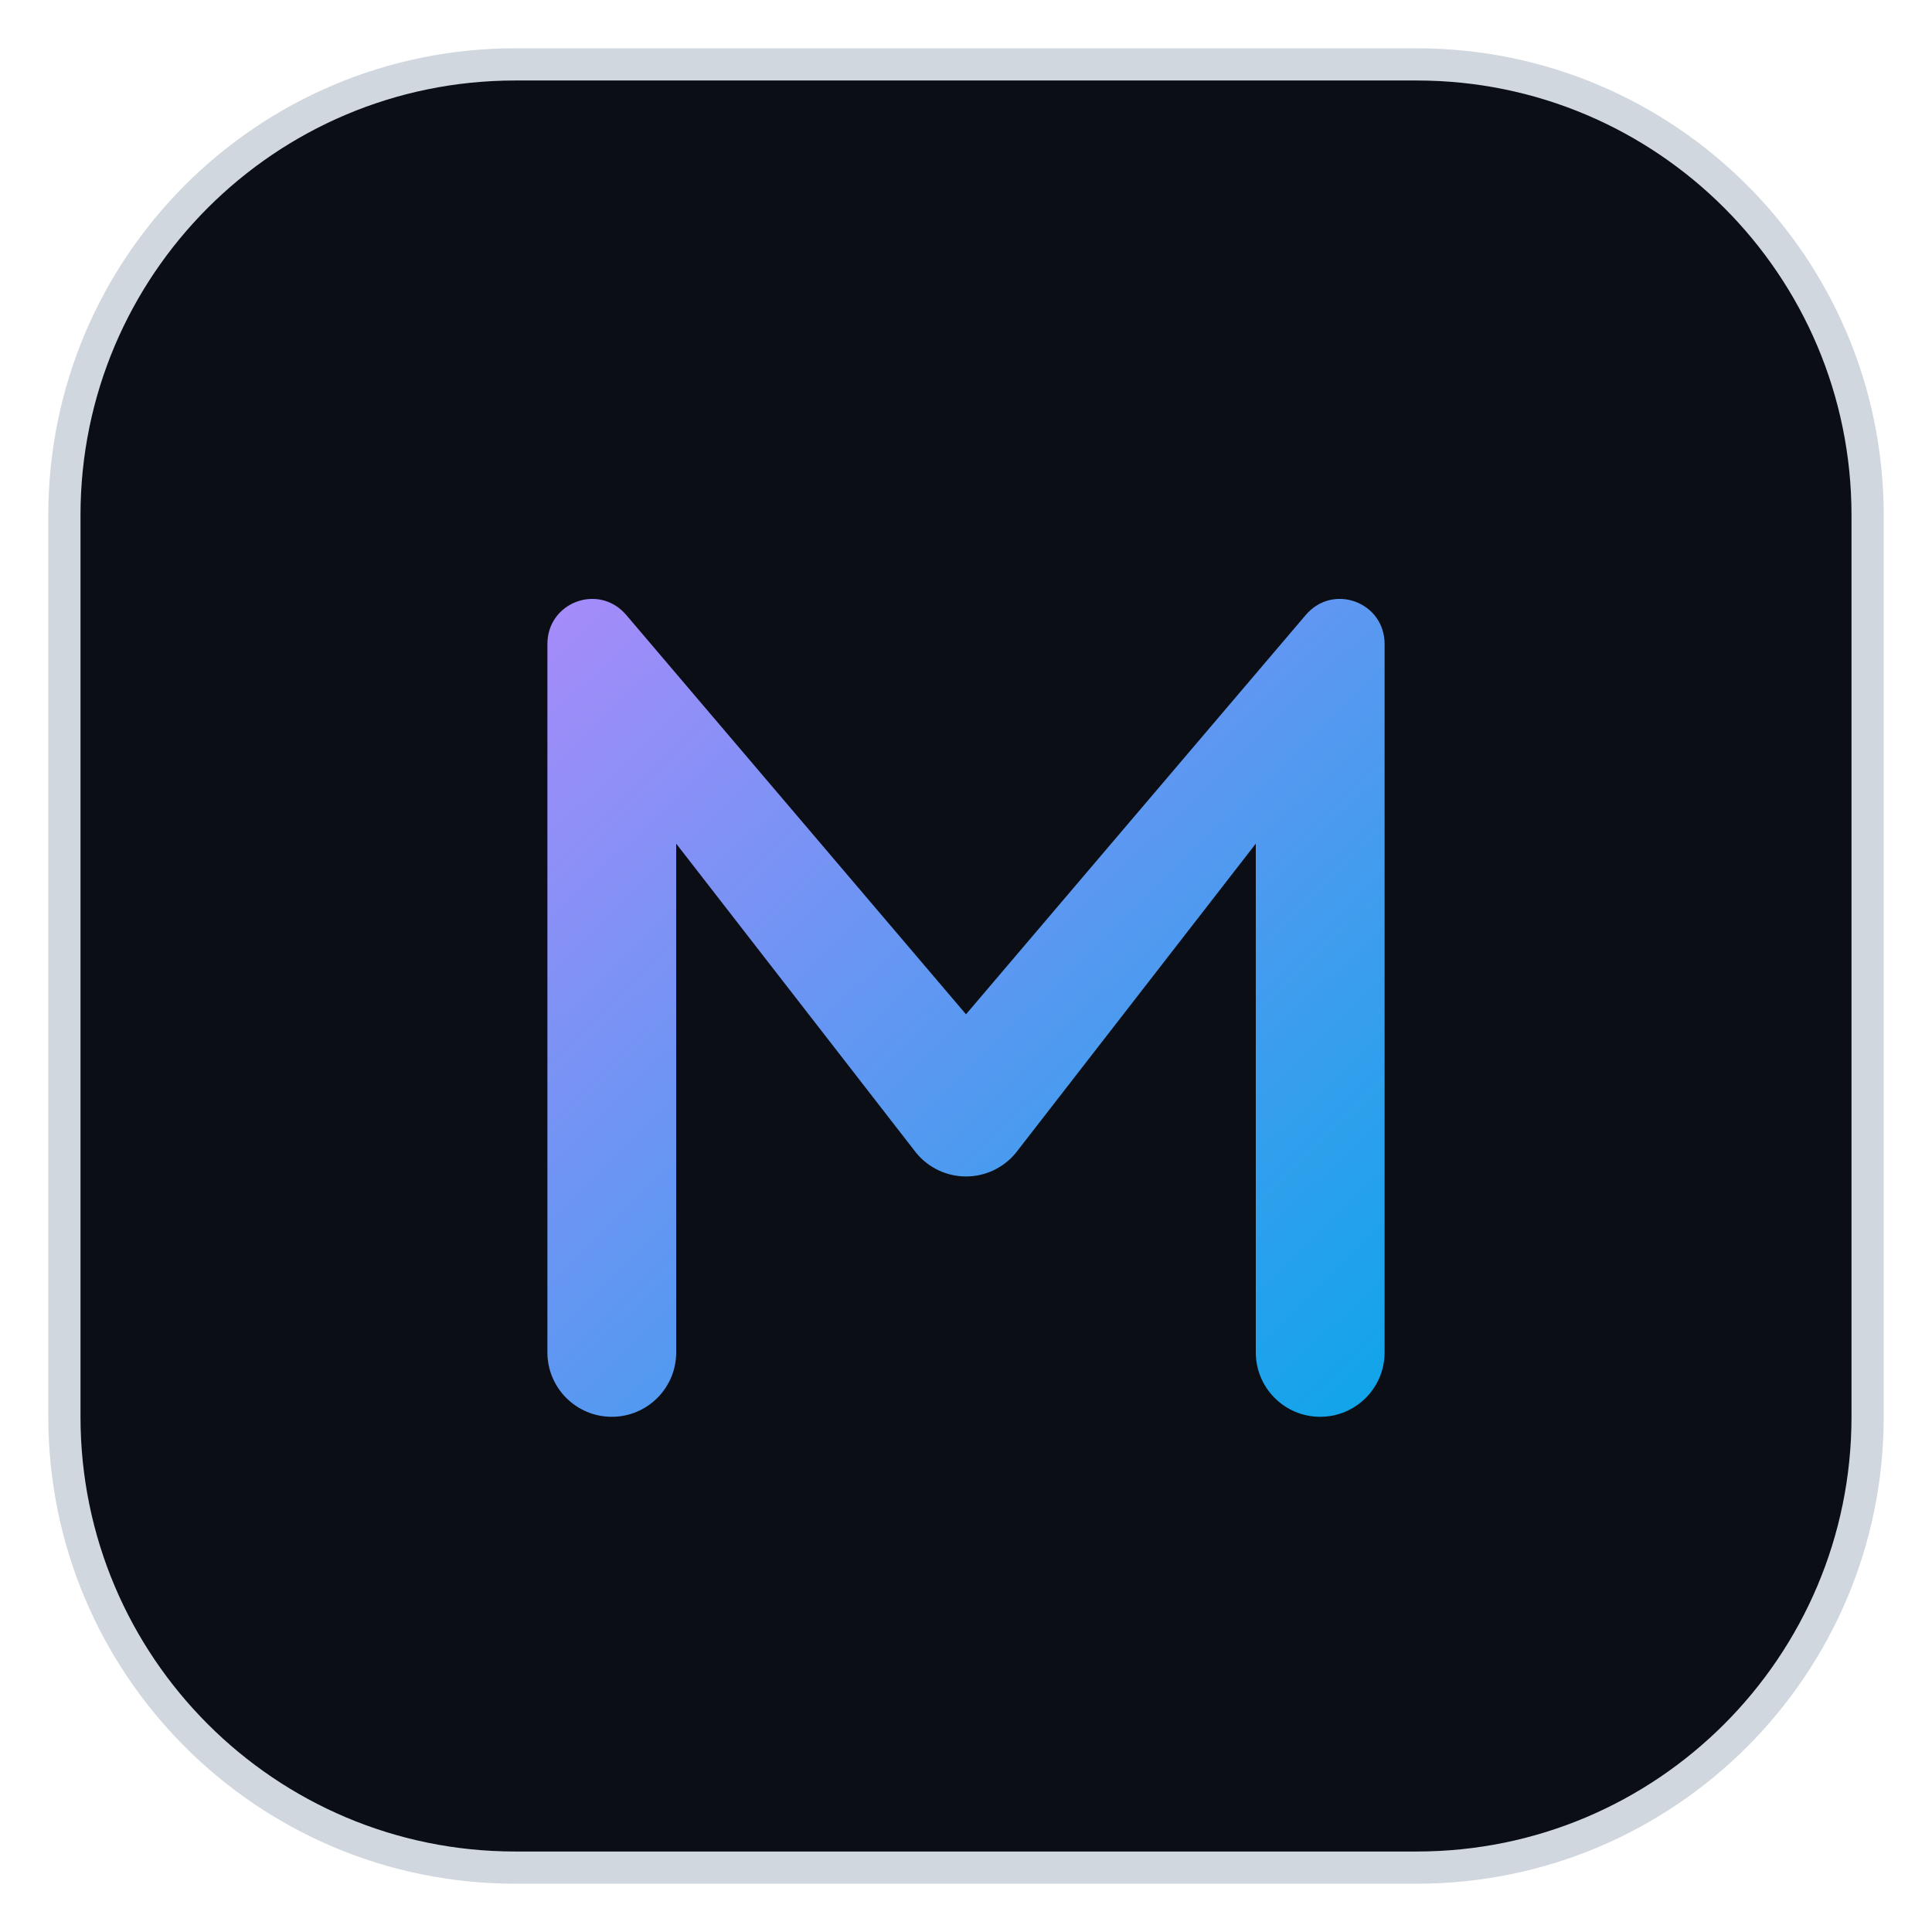
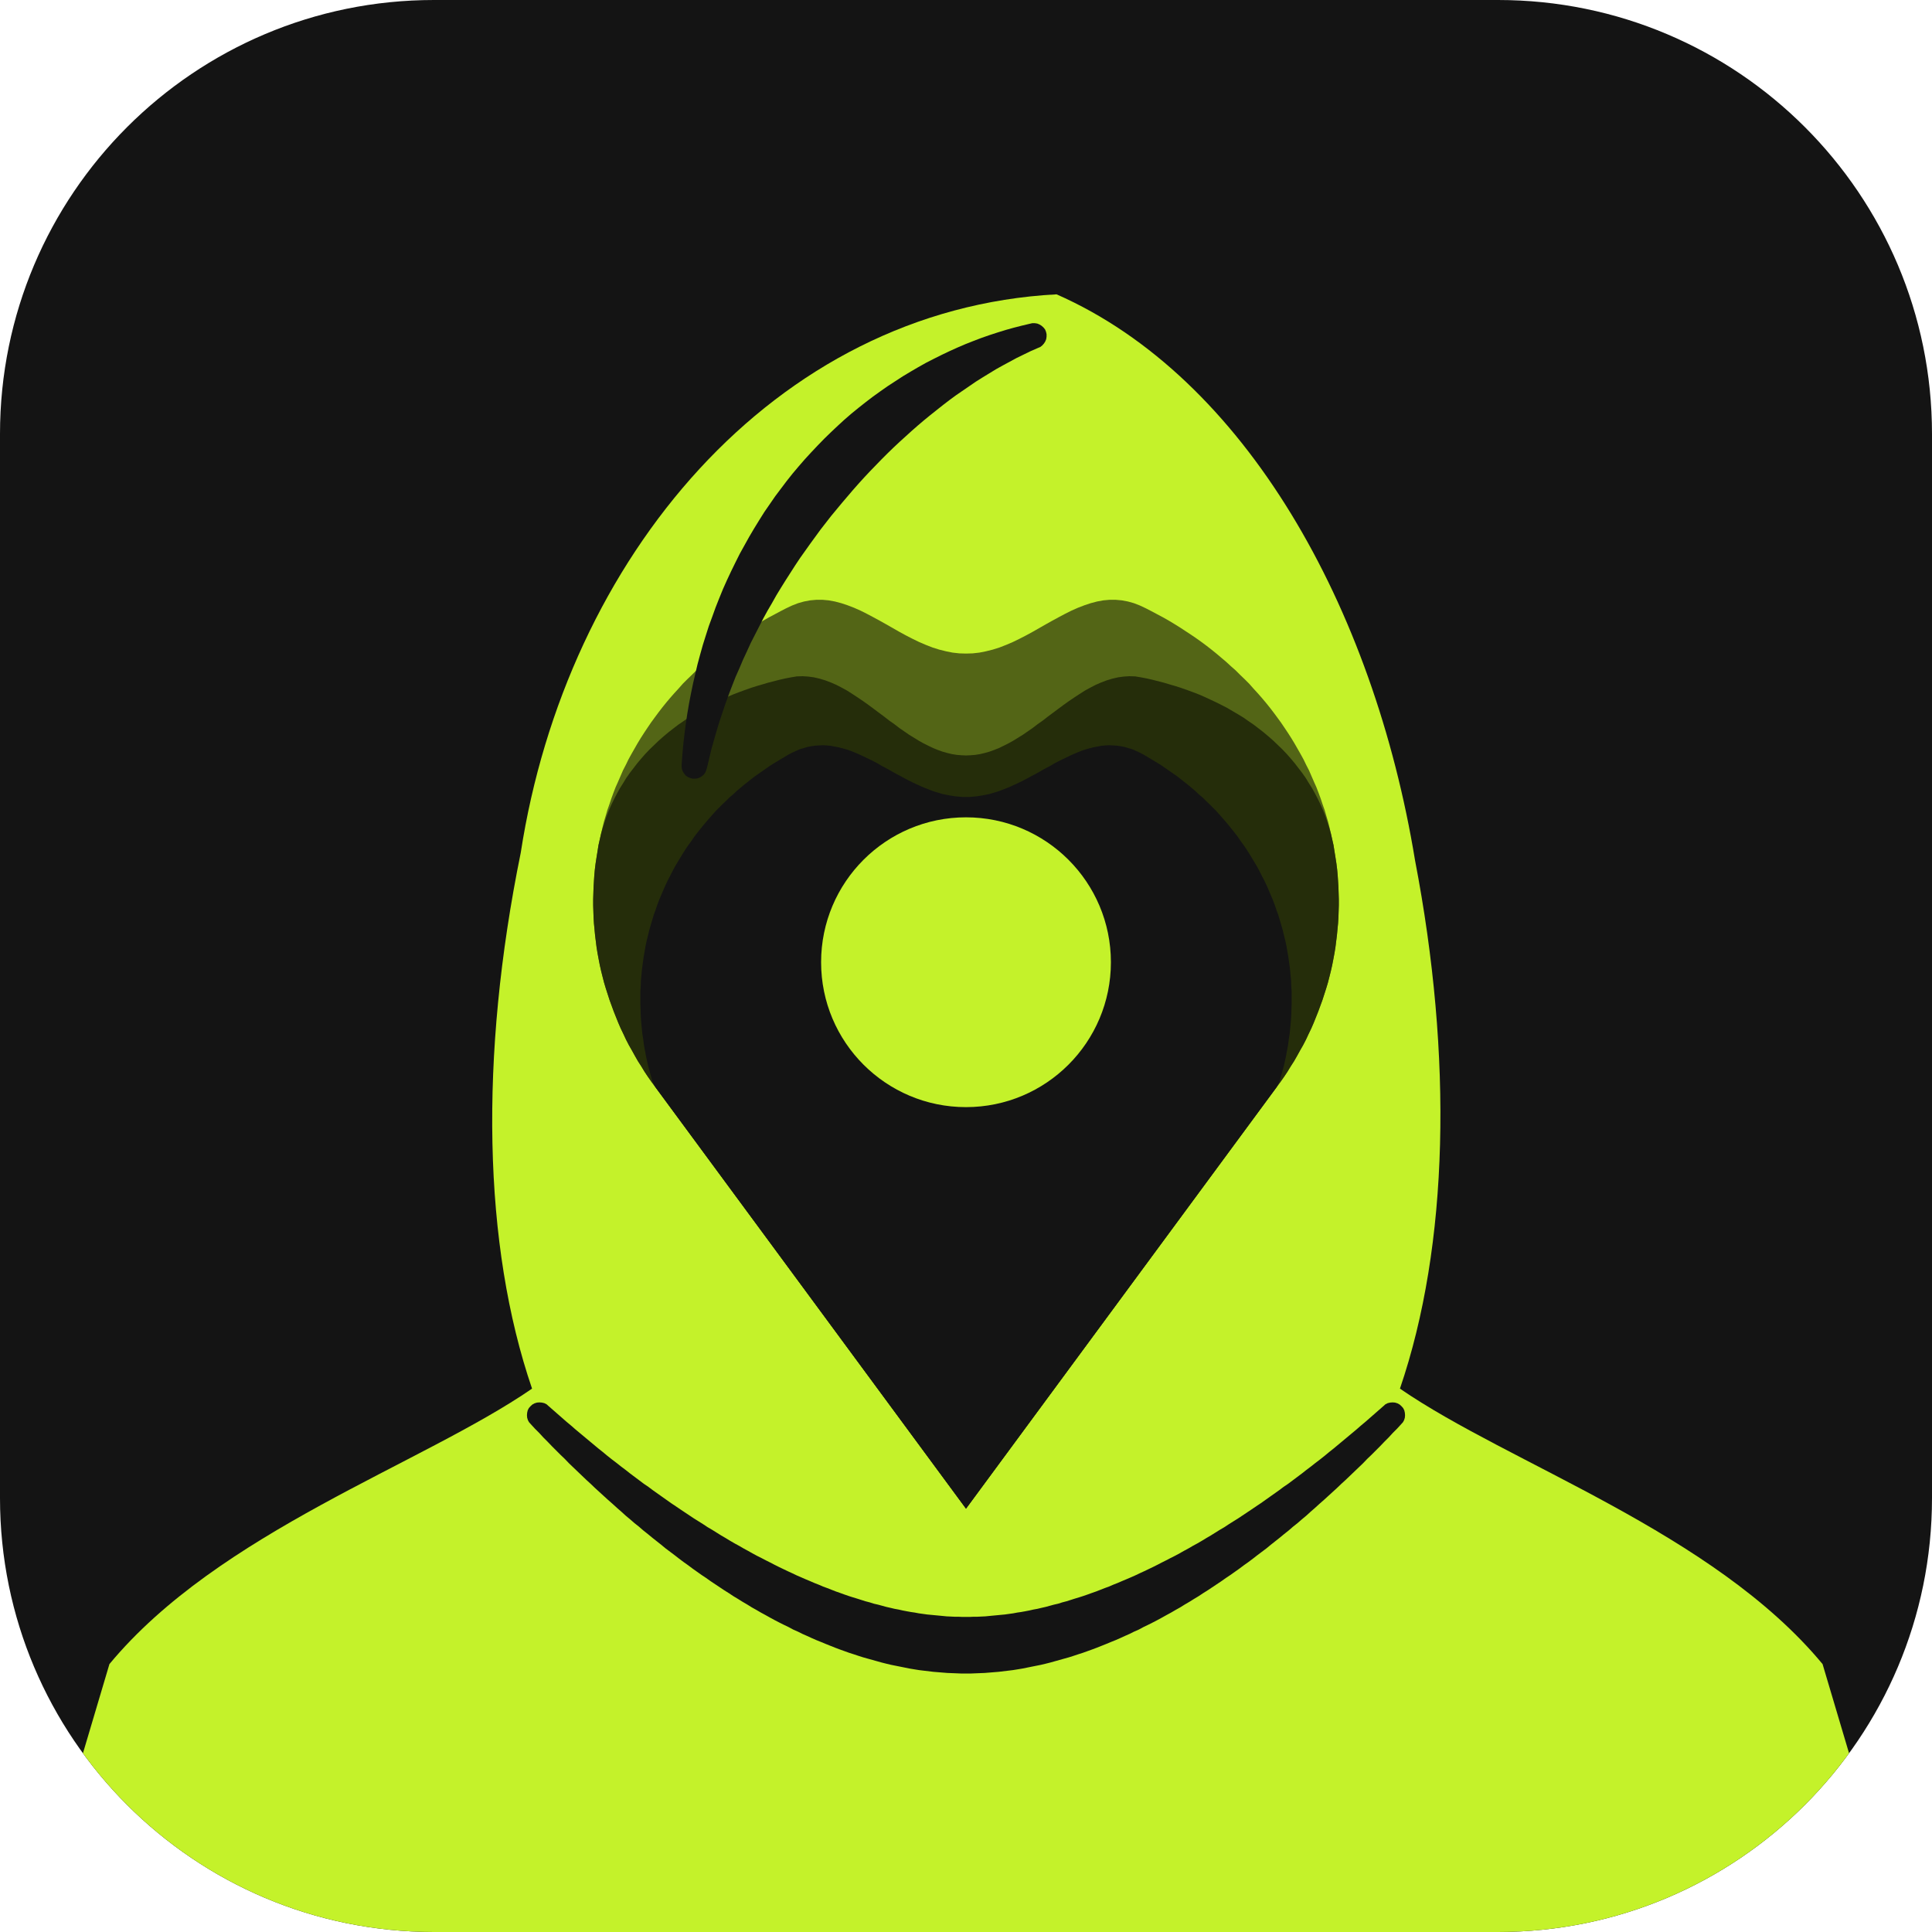
- <svg xmlns="http://www.w3.org/2000/svg" width="120" height="120" viewBox="0 0 120 120" role="img" aria-label="Project logo placeholder">
+ <svg xmlns="http://www.w3.org/2000/svg" viewBox="0 0 1024 1024" width="1024" height="1024">
  <defs>
-     <linearGradient id="l" x1="0" y1="0" x2="1" y2="1">
-       <stop offset="0" stop-color="#A78BFA" />
-       <stop offset="1" stop-color="#0EA5E9" />
-     </linearGradient>
+     <clipPath id="k">
+       <rect width="1024" height="1024" rx="230" />
+     </clipPath>
  </defs>
-   <rect x="4" y="4" width="112" height="112" rx="28" fill="#0B0E14" stroke="#D0D7DE" stroke-width="2" />
-   <path d="M34 84V40c0-2.6 3.2-3.8 4.9-1.8L60 63l21.1-24.8c1.7-2 4.9-.8 4.9 1.8v44a4 4 0 0 1-8 0V52.4L63.1 71.6a4 4 0 0 1-6.2 0L42 52.4V84a4 4 0 0 1-8 0Z" fill="url(#l)" />
+   <g clip-path="url(#k)">
+     <rect width="1024" height="1024" fill="#141414" />
+     <g transform="translate(0 60)">
+       <path fill="#c4f22a" d="M 560 96 C 660 140 728 262 750 396 C 770 500 768 600 742 676 C 800 716 908 752 966 822 L 1026 1024 L -2 1024 L 58 822 C 116 752 224 716 282 676 C 256 600 254 500 276 392 C 300 236 410 104 560 96 Z" />
+       <path fill="#536516" d="M 347.3 516.1 L 345.3 513.4 L 343.4 510.7 L 341.6 508.0 L 339.9 505.2 L 338.1 502.4 L 336.5 499.6 L 334.9 496.7 L 333.3 493.9 L 331.8 491.0 L 330.4 488.0 L 329.0 485.1 L 327.7 482.1 L 326.5 479.1 L 325.3 476.1 L 324.2 473.1 L 323.1 470.1 L 322.1 467.0 L 321.1 463.9 L 320.2 460.9 L 319.4 457.8 L 318.6 454.6 L 317.9 451.5 L 317.3 448.4 L 316.7 445.2 L 316.2 442.1 L 315.8 438.9 L 315.4 435.7 L 315.1 432.5 L 314.8 429.4 L 314.6 426.2 L 314.5 423.0 L 314.4 419.8 L 314.4 416.6 L 314.5 413.4 L 314.6 410.2 L 314.8 407.0 L 315.0 403.9 L 315.3 400.7 L 315.7 397.5 L 316.2 394.3 L 316.7 391.2 L 317.2 388.0 L 317.9 384.9 L 318.6 381.8 L 319.3 378.7 L 320.1 375.5 L 321.0 372.5 L 321.9 369.4 L 323.0 366.3 L 324.0 363.3 L 325.1 360.3 L 326.3 357.2 L 327.6 354.3 L 328.9 351.3 L 330.2 348.3 L 331.7 345.4 L 333.1 342.5 L 334.7 339.6 L 336.3 336.8 L 337.9 334.0 L 339.6 331.2 L 341.4 328.4 L 343.2 325.7 L 345.1 322.9 L 347.0 320.3 L 349.0 317.6 L 351.0 315.0 L 353.1 312.4 L 355.2 309.9 L 357.4 307.4 L 359.7 304.9 L 361.9 302.4 L 364.3 300.0 L 366.7 297.7 L 369.1 295.3 L 371.6 293.1 L 374.1 290.8 L 376.7 288.6 L 379.3 286.4 L 381.9 284.3 L 384.6 282.2 L 387.3 280.2 L 390.1 278.2 L 392.9 276.3 L 395.8 274.4 L 398.7 272.5 L 401.6 270.7 L 404.6 268.9 L 407.6 267.2 L 410.6 265.6 L 413.6 264.0 L 416.7 262.4 L 419.9 260.9 L 423.0 259.7 L 426.2 258.8 L 429.4 258.2 L 432.7 257.9 L 435.9 257.9 L 439.2 258.2 L 442.5 258.8 L 445.9 259.7 L 449.2 260.8 L 452.6 262.1 L 456.0 263.6 L 459.4 265.3 L 462.8 267.1 L 466.3 269.0 L 469.7 270.9 L 473.2 272.9 L 476.7 274.9 L 480.2 276.8 L 483.7 278.6 L 487.2 280.3 L 490.7 281.8 L 494.3 283.2 L 497.8 284.3 L 501.4 285.2 L 504.9 285.9 L 508.5 286.3 L 512.0 286.4 L 515.5 286.3 L 519.1 285.9 L 522.6 285.2 L 526.2 284.3 L 529.7 283.2 L 533.3 281.8 L 536.8 280.3 L 540.3 278.6 L 543.8 276.8 L 547.3 274.9 L 550.8 272.9 L 554.3 270.9 L 557.7 269.0 L 561.2 267.1 L 564.6 265.3 L 568.0 263.6 L 571.4 262.1 L 574.8 260.8 L 578.1 259.7 L 581.5 258.8 L 584.8 258.2 L 588.1 257.9 L 591.3 257.9 L 594.6 258.2 L 597.8 258.8 L 601.0 259.7 L 604.1 260.9 L 607.3 262.4 L 610.4 264.0 L 613.4 265.6 L 616.4 267.2 L 619.4 268.9 L 622.4 270.7 L 625.3 272.5 L 628.2 274.4 L 631.1 276.3 L 633.9 278.2 L 636.7 280.2 L 639.4 282.2 L 642.1 284.3 L 644.7 286.4 L 647.3 288.6 L 649.9 290.8 L 652.4 293.1 L 654.9 295.3 L 657.3 297.7 L 659.7 300.0 L 662.1 302.4 L 664.3 304.9 L 666.6 307.4 L 668.8 309.9 L 670.9 312.4 L 673.0 315.0 L 675.0 317.6 L 677.0 320.3 L 678.9 322.9 L 680.8 325.7 L 682.6 328.4 L 684.4 331.2 L 686.1 334.0 L 687.7 336.8 L 689.3 339.6 L 690.9 342.5 L 692.3 345.4 L 693.8 348.3 L 695.1 351.3 L 696.4 354.3 L 697.7 357.2 L 698.9 360.3 L 700.0 363.3 L 701.0 366.3 L 702.1 369.4 L 703.0 372.5 L 703.9 375.5 L 704.7 378.7 L 705.4 381.8 L 706.1 384.9 L 706.8 388.0 L 707.3 391.2 L 707.8 394.3 L 708.3 397.5 L 708.7 400.7 L 709.0 403.9 L 709.2 407.0 L 709.4 410.2 L 709.5 413.4 L 709.6 416.6 L 709.6 419.8 L 709.5 423.0 L 709.4 426.2 L 709.2 429.4 L 708.9 432.5 L 708.6 435.7 L 708.2 438.9 L 707.8 442.1 L 707.3 445.2 L 706.7 448.4 L 706.1 451.5 L 705.4 454.6 L 704.6 457.8 L 703.8 460.9 L 702.9 463.9 L 701.9 467.0 L 700.9 470.1 L 699.8 473.1 L 698.7 476.1 L 697.5 479.1 L 696.3 482.1 L 695.0 485.1 L 693.6 488.0 L 692.2 491.0 L 690.7 493.9 L 689.1 496.7 L 687.5 499.6 L 685.9 502.4 L 684.1 505.2 L 682.4 508.0 L 680.6 510.7 L 678.7 513.4 L 676.7 516.1 L 512.0 739.6 Z" />
+       <path fill="#252d0a" d="M 347.3 516.1 L 345.3 513.4 L 343.4 510.7 L 341.6 508.0 L 339.9 505.2 L 338.1 502.4 L 336.5 499.6 L 334.9 496.7 L 333.3 493.9 L 331.8 491.0 L 330.4 488.0 L 329.0 485.1 L 327.7 482.1 L 326.5 479.1 L 325.3 476.1 L 324.2 473.1 L 323.1 470.1 L 322.1 467.0 L 321.1 463.9 L 320.2 460.9 L 319.4 457.8 L 318.6 454.6 L 317.9 451.5 L 317.3 448.4 L 316.7 445.2 L 316.2 442.1 L 315.8 438.9 L 315.4 435.7 L 315.1 432.5 L 314.8 429.4 L 314.6 426.2 L 314.5 423.0 L 314.4 419.8 L 314.4 416.6 L 314.5 413.4 L 314.6 410.2 L 314.8 407.0 L 315.0 403.9 L 315.3 400.7 L 315.7 397.5 L 316.2 394.3 L 316.7 391.2 L 317.2 388.0 L 317.9 384.9 L 318.6 381.8 L 319.5 378.7 L 320.5 375.6 L 321.5 372.6 L 322.7 369.6 L 324.0 366.6 L 325.4 363.7 L 326.9 360.8 L 328.5 357.9 L 330.2 355.2 L 331.9 352.4 L 333.8 349.7 L 335.8 347.1 L 337.8 344.5 L 339.9 342.0 L 342.1 339.5 L 344.4 337.1 L 346.8 334.8 L 349.2 332.5 L 351.7 330.3 L 354.2 328.2 L 356.9 326.1 L 359.5 324.1 L 362.3 322.2 L 365.0 320.3 L 367.8 318.6 L 370.7 316.9 L 373.6 315.2 L 376.5 313.7 L 379.5 312.2 L 382.5 310.8 L 385.5 309.4 L 388.5 308.1 L 391.6 306.9 L 394.6 305.8 L 397.7 304.7 L 400.8 303.7 L 403.9 302.8 L 406.9 301.9 L 410.0 301.1 L 413.1 300.3 L 416.2 299.6 L 419.3 299.0 L 422.3 298.5 L 425.4 298.4 L 428.4 298.6 L 431.4 299.0 L 434.4 299.7 L 437.4 300.6 L 440.3 301.7 L 443.3 303.0 L 446.2 304.5 L 449.1 306.1 L 451.9 307.9 L 454.8 309.8 L 457.6 311.7 L 460.4 313.7 L 463.1 315.7 L 465.9 317.8 L 468.6 319.8 L 471.3 321.9 L 474.0 323.8 L 476.6 325.8 L 479.2 327.6 L 481.8 329.4 L 484.4 331.0 L 487.0 332.6 L 489.5 334.0 L 492.1 335.3 L 494.6 336.5 L 497.1 337.5 L 499.6 338.4 L 502.1 339.1 L 504.6 339.7 L 507.1 340.1 L 509.5 340.3 L 512.0 340.4 L 514.5 340.3 L 516.9 340.1 L 519.4 339.7 L 521.9 339.1 L 524.4 338.4 L 526.9 337.5 L 529.4 336.5 L 531.9 335.3 L 534.5 334.0 L 537.0 332.6 L 539.6 331.0 L 542.2 329.4 L 544.8 327.6 L 547.4 325.8 L 550.0 323.8 L 552.7 321.9 L 555.4 319.8 L 558.1 317.8 L 560.9 315.7 L 563.6 313.7 L 566.4 311.7 L 569.2 309.8 L 572.1 307.9 L 574.9 306.1 L 577.8 304.5 L 580.7 303.0 L 583.7 301.7 L 586.6 300.6 L 589.6 299.7 L 592.6 299.0 L 595.6 298.6 L 598.6 298.4 L 601.7 298.5 L 604.7 299.0 L 607.8 299.6 L 610.9 300.3 L 614.0 301.1 L 617.1 301.9 L 620.1 302.8 L 623.2 303.7 L 626.3 304.7 L 629.4 305.8 L 632.4 306.9 L 635.5 308.1 L 638.5 309.4 L 641.5 310.8 L 644.5 312.2 L 647.5 313.7 L 650.4 315.2 L 653.3 316.9 L 656.2 318.6 L 659.0 320.3 L 661.7 322.2 L 664.5 324.1 L 667.1 326.1 L 669.8 328.2 L 672.3 330.3 L 674.8 332.5 L 677.2 334.8 L 679.6 337.1 L 681.9 339.5 L 684.1 342.0 L 686.2 344.5 L 688.2 347.1 L 690.2 349.7 L 692.1 352.4 L 693.8 355.2 L 695.5 357.9 L 697.1 360.8 L 698.6 363.7 L 700.0 366.6 L 701.3 369.6 L 702.5 372.6 L 703.5 375.6 L 704.5 378.7 L 705.4 381.8 L 706.1 384.9 L 706.8 388.0 L 707.3 391.2 L 707.8 394.3 L 708.3 397.5 L 708.7 400.7 L 709.0 403.9 L 709.2 407.0 L 709.4 410.2 L 709.5 413.4 L 709.6 416.6 L 709.6 419.8 L 709.5 423.0 L 709.4 426.2 L 709.2 429.4 L 708.9 432.5 L 708.6 435.7 L 708.2 438.9 L 707.8 442.1 L 707.3 445.2 L 706.7 448.4 L 706.1 451.5 L 705.4 454.6 L 704.6 457.8 L 703.8 460.9 L 702.9 463.9 L 701.9 467.0 L 700.9 470.1 L 699.8 473.1 L 698.7 476.1 L 697.5 479.1 L 696.3 482.1 L 695.0 485.1 L 693.6 488.0 L 692.2 491.0 L 690.7 493.9 L 689.1 496.7 L 687.5 499.6 L 685.9 502.4 L 684.1 505.2 L 682.4 508.0 L 680.6 510.7 L 678.7 513.4 L 676.7 516.1 L 512.0 739.6 Z" />
+       <path fill="#141414" d="M 347.3 516.1 L 345.8 513.1 L 344.9 509.9 L 344.0 506.7 L 343.2 503.5 L 342.5 500.3 L 341.9 497.1 L 341.3 493.9 L 340.9 490.7 L 340.4 487.5 L 340.1 484.3 L 339.8 481.2 L 339.6 478.0 L 339.5 474.9 L 339.4 471.8 L 339.4 468.7 L 339.4 465.6 L 339.6 462.5 L 339.7 459.5 L 340.0 456.4 L 340.3 453.4 L 340.7 450.5 L 341.1 447.5 L 341.6 444.6 L 342.1 441.7 L 342.7 438.8 L 343.4 436.0 L 344.1 433.1 L 344.9 430.3 L 345.7 427.6 L 346.5 424.9 L 347.5 422.2 L 348.4 419.5 L 349.4 416.9 L 350.5 414.3 L 351.6 411.7 L 352.7 409.2 L 353.9 406.7 L 355.2 404.2 L 356.4 401.8 L 357.7 399.4 L 359.1 397.0 L 360.5 394.7 L 361.9 392.4 L 363.3 390.2 L 364.8 388.0 L 366.4 385.8 L 367.9 383.6 L 369.5 381.5 L 371.1 379.5 L 372.7 377.5 L 374.4 375.5 L 376.1 373.5 L 377.8 371.6 L 379.5 369.7 L 381.3 367.9 L 383.1 366.1 L 384.9 364.4 L 386.7 362.6 L 388.6 361.0 L 390.4 359.3 L 392.3 357.7 L 394.2 356.1 L 396.1 354.6 L 398.0 353.1 L 399.9 351.6 L 401.9 350.2 L 403.9 348.8 L 405.8 347.5 L 407.8 346.1 L 409.8 344.8 L 411.8 343.6 L 413.8 342.4 L 415.8 341.2 L 417.8 340.0 L 419.9 338.9 L 421.9 338.0 L 423.9 337.1 L 426.0 336.5 L 428.0 335.9 L 430.1 335.5 L 432.1 335.2 L 434.2 335.1 L 436.2 335.0 L 438.3 335.1 L 440.3 335.3 L 442.4 335.7 L 444.5 336.1 L 446.5 336.6 L 448.6 337.2 L 450.7 337.9 L 452.7 338.7 L 454.8 339.6 L 456.8 340.5 L 458.9 341.5 L 461.0 342.5 L 463.0 343.5 L 465.1 344.6 L 467.1 345.8 L 469.2 346.9 L 471.2 348.0 L 473.3 349.2 L 475.3 350.3 L 477.4 351.4 L 479.4 352.5 L 481.5 353.6 L 483.5 354.6 L 485.6 355.6 L 487.6 356.5 L 489.6 357.4 L 491.7 358.2 L 493.7 359.0 L 495.7 359.7 L 497.8 360.3 L 499.8 360.9 L 501.8 361.3 L 503.9 361.7 L 505.9 362.0 L 507.9 362.2 L 510.0 362.4 L 512.0 362.4 L 514.0 362.4 L 516.1 362.2 L 518.1 362.0 L 520.1 361.7 L 522.2 361.3 L 524.2 360.9 L 526.2 360.3 L 528.3 359.7 L 530.3 359.0 L 532.3 358.2 L 534.4 357.4 L 536.4 356.5 L 538.4 355.6 L 540.5 354.6 L 542.5 353.6 L 544.6 352.5 L 546.6 351.4 L 548.7 350.3 L 550.7 349.2 L 552.8 348.0 L 554.8 346.9 L 556.9 345.8 L 558.9 344.6 L 561.0 343.5 L 563.0 342.5 L 565.1 341.5 L 567.2 340.5 L 569.2 339.6 L 571.3 338.7 L 573.3 337.9 L 575.4 337.2 L 577.5 336.6 L 579.5 336.1 L 581.6 335.7 L 583.7 335.3 L 585.7 335.1 L 587.8 335.0 L 589.8 335.1 L 591.9 335.2 L 593.9 335.5 L 596.0 335.9 L 598.0 336.5 L 600.1 337.1 L 602.1 338.0 L 604.1 338.9 L 606.2 340.0 L 608.2 341.2 L 610.2 342.4 L 612.2 343.6 L 614.2 344.8 L 616.2 346.1 L 618.2 347.5 L 620.1 348.8 L 622.1 350.2 L 624.1 351.6 L 626.0 353.1 L 627.9 354.6 L 629.8 356.1 L 631.7 357.7 L 633.6 359.3 L 635.4 361.0 L 637.3 362.6 L 639.1 364.4 L 640.9 366.1 L 642.7 367.9 L 644.5 369.7 L 646.2 371.6 L 647.9 373.5 L 649.6 375.5 L 651.3 377.5 L 652.9 379.5 L 654.5 381.5 L 656.1 383.6 L 657.6 385.8 L 659.2 388.0 L 660.7 390.2 L 662.1 392.4 L 663.5 394.7 L 664.9 397.0 L 666.3 399.4 L 667.6 401.8 L 668.8 404.2 L 670.1 406.7 L 671.3 409.2 L 672.4 411.7 L 673.5 414.3 L 674.6 416.9 L 675.6 419.5 L 676.5 422.2 L 677.5 424.9 L 678.3 427.6 L 679.1 430.3 L 679.9 433.1 L 680.6 436.0 L 681.3 438.8 L 681.9 441.7 L 682.4 444.6 L 682.9 447.5 L 683.3 450.5 L 683.7 453.4 L 684.0 456.4 L 684.3 459.5 L 684.4 462.5 L 684.6 465.6 L 684.6 468.7 L 684.6 471.8 L 684.5 474.9 L 684.4 478.0 L 684.2 481.2 L 683.9 484.3 L 683.6 487.5 L 683.1 490.7 L 682.7 493.9 L 682.1 497.1 L 681.5 500.3 L 680.8 503.5 L 680.0 506.7 L 679.1 509.9 L 678.2 513.1 L 676.7 516.1 L 512.0 739.6 Z" />
+       <circle cx="512" cy="450" r="76.8" fill="#c4f22a" />
+       <path fill="#141414" d="M 545.8 111.6 L 541.6 112.6 L 537.3 113.7 L 533.0 114.9 L 528.8 116.2 L 524.5 117.6 L 520.2 119.1 L 516.0 120.7 L 511.7 122.4 L 507.5 124.2 L 503.3 126.1 L 499.1 128.1 L 494.9 130.2 L 490.8 132.3 L 486.7 134.6 L 482.6 137.0 L 478.6 139.4 L 474.6 142.0 L 470.6 144.6 L 466.6 147.4 L 462.7 150.2 L 458.9 153.1 L 455.1 156.1 L 451.3 159.2 L 447.6 162.4 L 444.0 165.7 L 440.4 169.1 L 436.9 172.5 L 433.4 176.1 L 430.0 179.7 L 426.6 183.4 L 423.3 187.2 L 420.1 191.0 L 417.0 194.9 L 413.9 199.0 L 410.9 203.0 L 408.0 207.2 L 405.1 211.4 L 402.4 215.7 L 399.7 220.1 L 397.1 224.5 L 394.6 229.0 L 392.1 233.5 L 389.8 238.1 L 387.5 242.8 L 385.3 247.5 L 383.2 252.2 L 381.2 257.1 L 379.3 261.9 L 377.5 266.9 L 375.7 271.8 L 374.1 276.8 L 372.5 281.9 L 371.1 286.9 L 369.7 292.1 L 368.5 297.2 L 367.3 302.4 L 366.2 307.7 L 365.2 312.9 L 364.3 318.2 L 363.5 323.5 L 362.8 328.9 L 362.2 334.2 L 361.7 339.6 L 361.3 345.0 L 361.3 346.3 L 361.4 347.6 L 361.9 348.9 L 362.6 350.0 L 363.4 351.0 L 364.5 351.8 L 365.7 352.3 L 367.0 352.7 L 368.3 352.7 L 369.6 352.6 L 370.9 352.1 L 372.0 351.4 L 373.0 350.6 L 373.8 349.5 L 374.3 348.3 L 374.7 347.0 L 375.9 341.9 L 377.1 336.9 L 378.5 332.0 L 379.9 327.1 L 381.4 322.2 L 383.0 317.4 L 384.6 312.7 L 386.3 308.0 L 388.1 303.3 L 389.9 298.7 L 391.9 294.2 L 393.8 289.7 L 395.9 285.2 L 397.9 280.8 L 400.1 276.5 L 402.3 272.2 L 404.5 267.9 L 406.8 263.7 L 409.2 259.6 L 411.5 255.5 L 414.0 251.4 L 416.5 247.4 L 419.0 243.5 L 421.5 239.6 L 424.1 235.7 L 426.8 231.9 L 429.5 228.1 L 432.2 224.4 L 434.9 220.7 L 437.7 217.1 L 440.5 213.5 L 443.4 210.0 L 446.3 206.5 L 449.2 203.1 L 452.1 199.7 L 455.1 196.3 L 458.1 193.0 L 461.1 189.8 L 464.2 186.6 L 467.3 183.4 L 470.4 180.3 L 473.6 177.2 L 476.8 174.2 L 480.0 171.3 L 483.2 168.4 L 486.5 165.5 L 489.8 162.7 L 493.1 160.0 L 496.5 157.3 L 499.9 154.6 L 503.3 152.0 L 506.7 149.5 L 510.2 147.1 L 513.7 144.7 L 517.2 142.3 L 520.7 140.1 L 524.3 137.9 L 527.9 135.7 L 531.5 133.7 L 535.2 131.7 L 538.9 129.7 L 542.6 127.9 L 546.3 126.1 L 550.2 124.4 L 551.4 123.9 L 552.4 123.1 L 553.3 122.1 L 554.0 121.0 L 554.5 119.8 L 554.7 118.5 L 554.7 117.1 L 554.4 115.8 L 553.9 114.6 L 553.1 113.6 L 552.1 112.7 L 551.0 112.0 L 549.8 111.5 L 548.5 111.3 L 547.1 111.3 Z" />
+       <path fill="#141414" d="M 281.3 694.8 L 283.5 697.2 L 285.8 699.5 L 288.0 701.9 L 290.3 704.2 L 292.5 706.5 L 294.8 708.8 L 297.1 711.1 L 299.4 713.3 L 301.6 715.6 L 303.9 717.8 L 306.2 720.0 L 308.5 722.2 L 310.8 724.4 L 313.1 726.5 L 315.4 728.7 L 317.7 730.8 L 320.0 732.9 L 322.3 735.0 L 324.7 737.1 L 327.0 739.2 L 329.3 741.2 L 331.6 743.3 L 334.0 745.3 L 336.3 747.3 L 338.7 749.2 L 341.0 751.2 L 343.4 753.1 L 345.7 755.0 L 348.1 756.9 L 350.5 758.8 L 352.8 760.7 L 355.2 762.5 L 357.6 764.3 L 359.9 766.1 L 362.3 767.9 L 364.7 769.6 L 367.1 771.4 L 369.5 773.1 L 371.9 774.8 L 374.3 776.4 L 376.7 778.1 L 379.1 779.7 L 381.5 781.3 L 383.9 782.9 L 386.3 784.4 L 388.7 786.0 L 391.2 787.5 L 393.6 789.0 L 396.0 790.4 L 398.4 791.9 L 400.9 793.3 L 403.3 794.7 L 405.7 796.0 L 408.2 797.4 L 410.6 798.7 L 413.1 800.0 L 415.5 801.2 L 418.0 802.4 L 420.4 803.7 L 422.9 804.8 L 425.3 806.0 L 427.8 807.1 L 430.2 808.2 L 432.7 809.3 L 435.2 810.3 L 437.6 811.3 L 440.1 812.3 L 442.6 813.3 L 445.0 814.2 L 447.5 815.1 L 450.0 816.0 L 452.5 816.8 L 454.9 817.6 L 457.4 818.4 L 459.9 819.1 L 462.4 819.8 L 464.9 820.5 L 467.4 821.2 L 469.8 821.8 L 472.3 822.4 L 474.8 822.9 L 477.3 823.4 L 479.8 823.9 L 482.3 824.4 L 484.7 824.8 L 487.2 825.2 L 489.7 825.5 L 492.2 825.8 L 494.7 826.1 L 497.2 826.3 L 499.6 826.5 L 502.1 826.7 L 504.6 826.8 L 507.1 826.9 L 509.5 827.0 L 512.0 827.0 L 514.5 827.0 L 516.9 826.9 L 519.4 826.8 L 521.9 826.7 L 524.4 826.5 L 526.8 826.3 L 529.3 826.1 L 531.8 825.8 L 534.3 825.5 L 536.8 825.2 L 539.3 824.8 L 541.7 824.4 L 544.2 823.9 L 546.7 823.4 L 549.2 822.9 L 551.7 822.4 L 554.2 821.8 L 556.6 821.2 L 559.1 820.5 L 561.6 819.8 L 564.1 819.1 L 566.6 818.4 L 569.1 817.6 L 571.5 816.8 L 574.0 816.0 L 576.5 815.1 L 579.0 814.2 L 581.4 813.3 L 583.9 812.3 L 586.4 811.3 L 588.8 810.3 L 591.3 809.3 L 593.8 808.2 L 596.2 807.1 L 598.7 806.0 L 601.1 804.8 L 603.6 803.7 L 606.0 802.4 L 608.5 801.2 L 610.9 800.0 L 613.4 798.7 L 615.8 797.4 L 618.3 796.0 L 620.7 794.7 L 623.1 793.3 L 625.6 791.9 L 628.0 790.4 L 630.4 789.0 L 632.8 787.5 L 635.3 786.0 L 637.7 784.4 L 640.1 782.9 L 642.5 781.3 L 644.9 779.7 L 647.3 778.1 L 649.7 776.4 L 652.1 774.8 L 654.5 773.1 L 656.9 771.4 L 659.3 769.6 L 661.7 767.9 L 664.1 766.1 L 666.4 764.3 L 668.8 762.5 L 671.2 760.7 L 673.5 758.8 L 675.9 756.9 L 678.3 755.0 L 680.6 753.1 L 683.0 751.2 L 685.3 749.2 L 687.7 747.3 L 690.0 745.3 L 692.4 743.3 L 694.7 741.2 L 697.0 739.2 L 699.3 737.1 L 701.7 735.0 L 704.0 732.9 L 706.3 730.8 L 708.6 728.7 L 710.9 726.5 L 713.2 724.4 L 715.5 722.2 L 717.8 720.0 L 720.1 717.8 L 722.4 715.6 L 724.6 713.3 L 726.9 711.1 L 729.2 708.8 L 731.5 706.5 L 733.7 704.2 L 736.0 701.9 L 738.2 699.5 L 740.5 697.2 L 742.7 694.8 L 743.6 693.8 L 744.2 692.7 L 744.6 691.4 L 744.7 690.1 L 744.6 688.8 L 744.3 687.5 L 743.7 686.3 L 742.8 685.3 L 741.8 684.4 L 740.7 683.8 L 739.4 683.4 L 738.1 683.3 L 736.8 683.4 L 735.5 683.7 L 734.3 684.3 L 733.3 685.2 L 730.9 687.3 L 728.5 689.4 L 726.1 691.5 L 723.7 693.6 L 721.3 695.6 L 718.9 697.7 L 716.5 699.7 L 714.1 701.7 L 711.7 703.7 L 709.3 705.7 L 706.9 707.7 L 704.5 709.6 L 702.1 711.6 L 699.7 713.5 L 697.2 715.4 L 694.8 717.3 L 692.4 719.1 L 690.0 721.0 L 687.6 722.8 L 685.2 724.6 L 682.8 726.4 L 680.3 728.1 L 677.9 729.9 L 675.5 731.6 L 673.1 733.3 L 670.7 735.0 L 668.3 736.7 L 665.9 738.3 L 663.4 740.0 L 661.0 741.6 L 658.6 743.2 L 656.2 744.8 L 653.8 746.3 L 651.4 747.8 L 649.0 749.4 L 646.6 750.8 L 644.2 752.3 L 641.8 753.8 L 639.4 755.2 L 637.1 756.6 L 634.7 758.0 L 632.3 759.3 L 629.9 760.7 L 627.5 762.0 L 625.2 763.3 L 622.8 764.6 L 620.4 765.8 L 618.1 767.0 L 615.7 768.2 L 613.4 769.4 L 611.0 770.6 L 608.7 771.7 L 606.4 772.8 L 604.0 773.9 L 601.7 775.0 L 599.4 776.0 L 597.1 777.0 L 594.7 778.0 L 592.4 779.0 L 590.1 779.9 L 587.8 780.9 L 585.6 781.7 L 583.3 782.6 L 581.0 783.5 L 578.7 784.3 L 576.5 785.1 L 574.2 785.9 L 572.0 786.6 L 569.7 787.3 L 567.5 788.0 L 565.3 788.7 L 563.0 789.3 L 560.8 790.0 L 558.6 790.5 L 556.4 791.1 L 554.2 791.7 L 552.0 792.2 L 549.9 792.7 L 547.7 793.1 L 545.5 793.6 L 543.4 794.0 L 541.2 794.4 L 539.1 794.7 L 537.0 795.1 L 534.8 795.4 L 532.7 795.7 L 530.6 795.9 L 528.5 796.1 L 526.4 796.3 L 524.3 796.5 L 522.3 796.7 L 520.2 796.8 L 518.1 796.9 L 516.1 796.9 L 514.0 797.0 L 512.0 797.0 L 510.0 797.0 L 507.9 796.9 L 505.9 796.9 L 503.8 796.8 L 501.7 796.7 L 499.7 796.5 L 497.6 796.3 L 495.5 796.1 L 493.4 795.9 L 491.3 795.7 L 489.2 795.4 L 487.0 795.1 L 484.9 794.7 L 482.8 794.4 L 480.6 794.0 L 478.5 793.6 L 476.3 793.1 L 474.1 792.7 L 472.0 792.2 L 469.8 791.7 L 467.6 791.1 L 465.4 790.5 L 463.2 790.0 L 461.0 789.3 L 458.7 788.7 L 456.5 788.0 L 454.3 787.3 L 452.0 786.6 L 449.8 785.9 L 447.5 785.1 L 445.3 784.3 L 443.0 783.5 L 440.7 782.6 L 438.4 781.7 L 436.2 780.9 L 433.9 779.9 L 431.6 779.0 L 429.3 778.0 L 426.9 777.0 L 424.6 776.0 L 422.3 775.0 L 420.0 773.9 L 417.6 772.8 L 415.3 771.7 L 413.0 770.6 L 410.6 769.4 L 408.3 768.2 L 405.9 767.0 L 403.6 765.8 L 401.2 764.6 L 398.8 763.3 L 396.5 762.0 L 394.1 760.7 L 391.7 759.3 L 389.3 758.0 L 386.9 756.6 L 384.6 755.2 L 382.2 753.8 L 379.8 752.3 L 377.4 750.8 L 375.0 749.4 L 372.6 747.8 L 370.2 746.3 L 367.8 744.8 L 365.4 743.2 L 363.0 741.6 L 360.6 740.0 L 358.1 738.3 L 355.7 736.7 L 353.3 735.0 L 350.9 733.3 L 348.5 731.6 L 346.1 729.9 L 343.7 728.1 L 341.2 726.4 L 338.8 724.6 L 336.4 722.8 L 334.0 721.0 L 331.6 719.1 L 329.2 717.3 L 326.8 715.4 L 324.3 713.5 L 321.9 711.6 L 319.5 709.6 L 317.1 707.7 L 314.7 705.7 L 312.3 703.7 L 309.9 701.7 L 307.5 699.7 L 305.1 697.7 L 302.7 695.6 L 300.3 693.6 L 297.9 691.5 L 295.5 689.4 L 293.1 687.3 L 290.7 685.2 L 289.7 684.3 L 288.5 683.7 L 287.2 683.4 L 285.9 683.3 L 284.6 683.4 L 283.3 683.8 L 282.2 684.4 L 281.2 685.3 L 280.3 686.3 L 279.7 687.5 L 279.4 688.8 L 279.3 690.1 L 279.4 691.4 L 279.8 692.7 L 280.4 693.8 Z" />
+     </g>
+   </g>
</svg>
